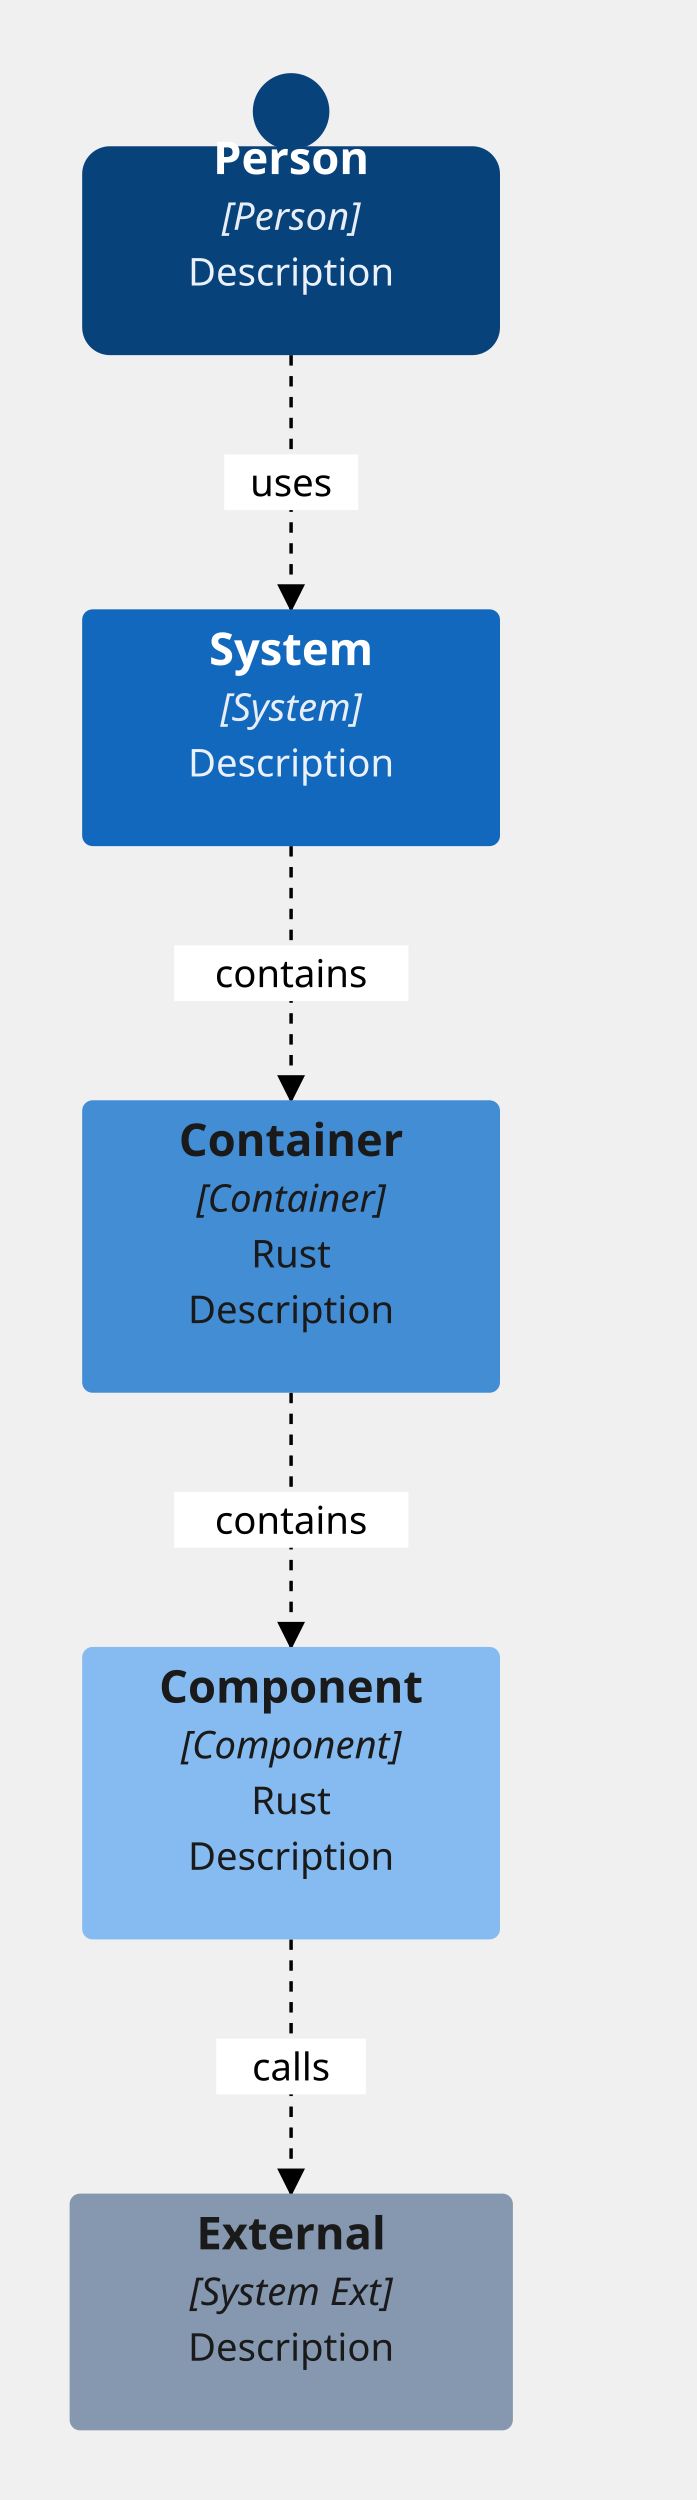
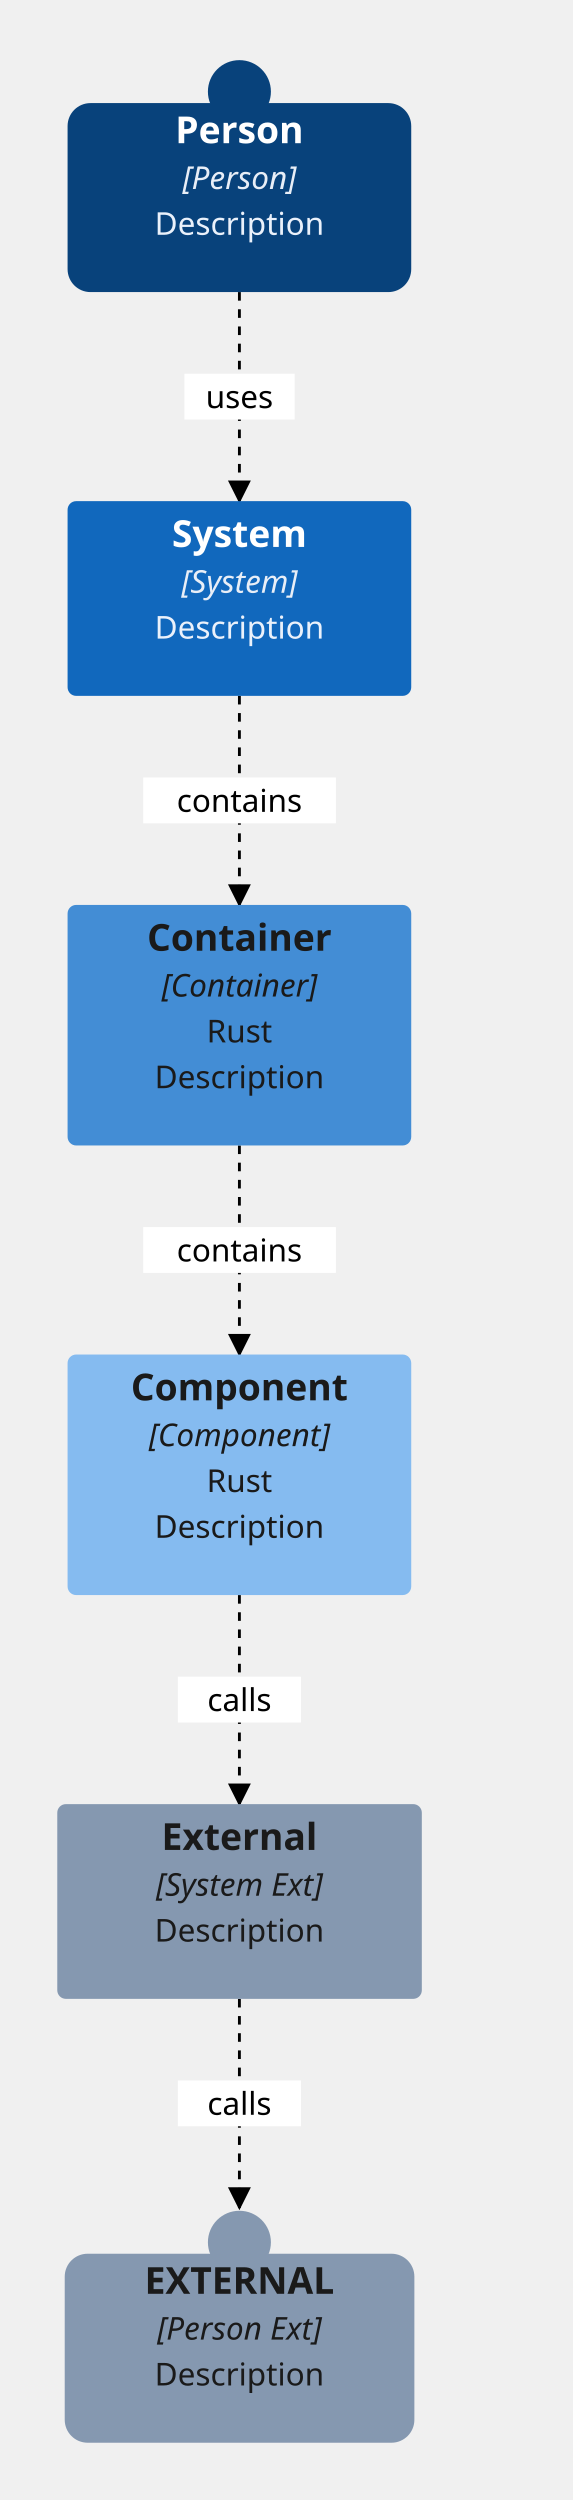
- <svg xmlns="http://www.w3.org/2000/svg" viewBox="0 0 200 718" width="200" height="718" style="font-family:sans-serif;font-size:13px">
+ <svg xmlns="http://www.w3.org/2000/svg" viewBox="0 0 200 873" width="200" height="873" style="font-family:sans-serif;font-size:13px">
  <defs>
    <marker id="mmd-c4-arrow" viewBox="0 0 10 10" refX="9" refY="5" markerWidth="8" markerHeight="8" orient="auto-start-reverse">
      <path d="M 0 0 L 10 5 L 0 10 z" fill="currentColor" />
    </marker>
  </defs>
  <path d="M 83.6 102.0 C 83.6 114.5 83.6 114.5 83.6 127.0 C 83.6 138.5 83.6 138.5 83.6 150.0 C 83.6 162.5 83.6 162.5 83.6 175.0" fill="none" stroke="currentColor" stroke-dasharray="3 3" marker-end="url(#mmd-c4-arrow)" />
  <rect x="64.4" y="130.5" width="38.5" height="16" fill="var(--surface, #fff)" />
  <text x="83.6" y="142.5" text-anchor="middle" font-size="11" fill="currentColor">uses</text>
  <path d="M 83.6 243.0 C 83.6 255.5 83.6 255.5 83.6 268.0 C 83.6 279.5 83.6 279.5 83.6 291.0 C 83.6 303.5 83.6 303.5 83.6 316.0" fill="none" stroke="currentColor" stroke-dasharray="3 3" marker-end="url(#mmd-c4-arrow)" />
  <rect x="50.0" y="271.5" width="67.3" height="16" fill="var(--surface, #fff)" />
  <text x="83.6" y="283.5" text-anchor="middle" font-size="11" fill="currentColor">contains</text>
  <path d="M 83.6 400.0 C 83.6 412.5 83.6 412.5 83.6 425.0 C 83.6 436.5 83.6 436.5 83.6 448.0 C 83.6 460.5 83.6 460.5 83.6 473.0" fill="none" stroke="currentColor" stroke-dasharray="3 3" marker-end="url(#mmd-c4-arrow)" />
  <rect x="50.0" y="428.5" width="67.3" height="16" fill="var(--surface, #fff)" />
  <text x="83.6" y="440.5" text-anchor="middle" font-size="11" fill="currentColor">contains</text>
  <path d="M 83.6 557.0 C 83.6 569.5 83.6 569.5 83.6 582.0 C 83.6 593.5 83.6 593.5 83.6 605.0 C 83.6 617.5 83.6 617.5 83.6 630.0" fill="none" stroke="currentColor" stroke-dasharray="3 3" marker-end="url(#mmd-c4-arrow)" />
  <rect x="62.1" y="585.5" width="43.0" height="16" fill="var(--surface, #fff)" />
  <text x="83.6" y="597.5" text-anchor="middle" font-size="11" fill="currentColor">calls</text>
+   <path d="M 83.6 698.0 C 83.6 710.5 83.6 710.5 83.6 723.0 C 83.6 734.5 83.6 734.5 83.6 746.0 C 83.6 758.5 83.6 758.5 83.6 771.0" fill="none" stroke="currentColor" stroke-dasharray="3 3" marker-end="url(#mmd-c4-arrow)" />
+   <rect x="62.1" y="726.5" width="43.0" height="16" fill="var(--surface, #fff)" />
+   <text x="83.6" y="738.5" text-anchor="middle" font-size="11" fill="currentColor">calls</text>
  <circle cx="83.6" cy="32.0" r="11" fill="#08427b" />
-   <rect x="23.6" y="42.0" width="120.0" height="60.0" fill="#08427b" rx="8" />
+   <rect x="23.6" y="36.0" width="120.0" height="66.0" fill="#08427b" rx="8" />
  <text x="83.6" y="50.0" text-anchor="middle" font-weight="700" fill="#fff">Person</text>
  <text x="83.6" y="66.0" text-anchor="middle" font-size="11" font-style="italic" fill="#e8eef7">[Person]</text>
  <text x="83.6" y="82.0" text-anchor="middle" font-size="11" fill="#eaf1fb">Description</text>
  <rect x="23.6" y="175.0" width="120.0" height="68.0" fill="#1168bd" rx="3" />
  <text x="83.6" y="191.0" text-anchor="middle" font-weight="700" fill="#fff">System</text>
  <text x="83.6" y="207.0" text-anchor="middle" font-size="11" font-style="italic" fill="#e8eef7">[System]</text>
  <text x="83.6" y="223.0" text-anchor="middle" font-size="11" fill="#eaf1fb">Description</text>
  <rect x="23.6" y="316.0" width="120.0" height="84.0" fill="#438dd5" rx="3" />
  <text x="83.6" y="332.0" text-anchor="middle" font-weight="700" fill="var(--mermaid-data-text, #1a1a1a)">Container</text>
  <text x="83.6" y="348.0" text-anchor="middle" font-size="11" font-style="italic" fill="var(--mermaid-data-text, #1a1a1a)">[Container]</text>
  <text x="83.6" y="364.0" text-anchor="middle" font-size="11" fill="var(--mermaid-data-text, #1a1a1a)">Rust</text>
  <text x="83.6" y="380.0" text-anchor="middle" font-size="11" fill="var(--mermaid-data-text, #1a1a1a)">Description</text>
  <rect x="23.6" y="473.0" width="120.0" height="84.0" fill="#85bbf0" rx="3" />
  <text x="83.6" y="489.0" text-anchor="middle" font-weight="700" fill="var(--mermaid-data-text, #1a1a1a)">Component</text>
  <text x="83.6" y="505.0" text-anchor="middle" font-size="11" font-style="italic" fill="var(--mermaid-data-text, #1a1a1a)">[Component]</text>
  <text x="83.6" y="521.0" text-anchor="middle" font-size="11" fill="var(--mermaid-data-text, #1a1a1a)">Rust</text>
  <text x="83.6" y="537.0" text-anchor="middle" font-size="11" fill="var(--mermaid-data-text, #1a1a1a)">Description</text>
  <rect x="20.0" y="630.0" width="127.3" height="68.0" fill="#8598b0" rx="3" />
  <text x="83.6" y="646.0" text-anchor="middle" font-weight="700" fill="var(--mermaid-data-text, #1a1a1a)">External</text>
  <text x="83.6" y="662.0" text-anchor="middle" font-size="11" font-style="italic" fill="var(--mermaid-data-text, #1a1a1a)">[System Ext]</text>
  <text x="83.6" y="678.0" text-anchor="middle" font-size="11" fill="var(--mermaid-data-text, #1a1a1a)">Description</text>
+   <circle cx="83.6" cy="783.0" r="11" fill="#8598b0" />
+   <rect x="22.6" y="787.0" width="122.1" height="66.0" fill="#8598b0" rx="8" />
+   <text x="83.6" y="801.0" text-anchor="middle" font-weight="700" fill="var(--mermaid-data-text, #1a1a1a)">EXTERNAL</text>
+   <text x="83.6" y="817.0" text-anchor="middle" font-size="11" font-style="italic" fill="var(--mermaid-data-text, #1a1a1a)">[Person Ext]</text>
+   <text x="83.6" y="833.0" text-anchor="middle" font-size="11" fill="var(--mermaid-data-text, #1a1a1a)">Description</text>
</svg>
